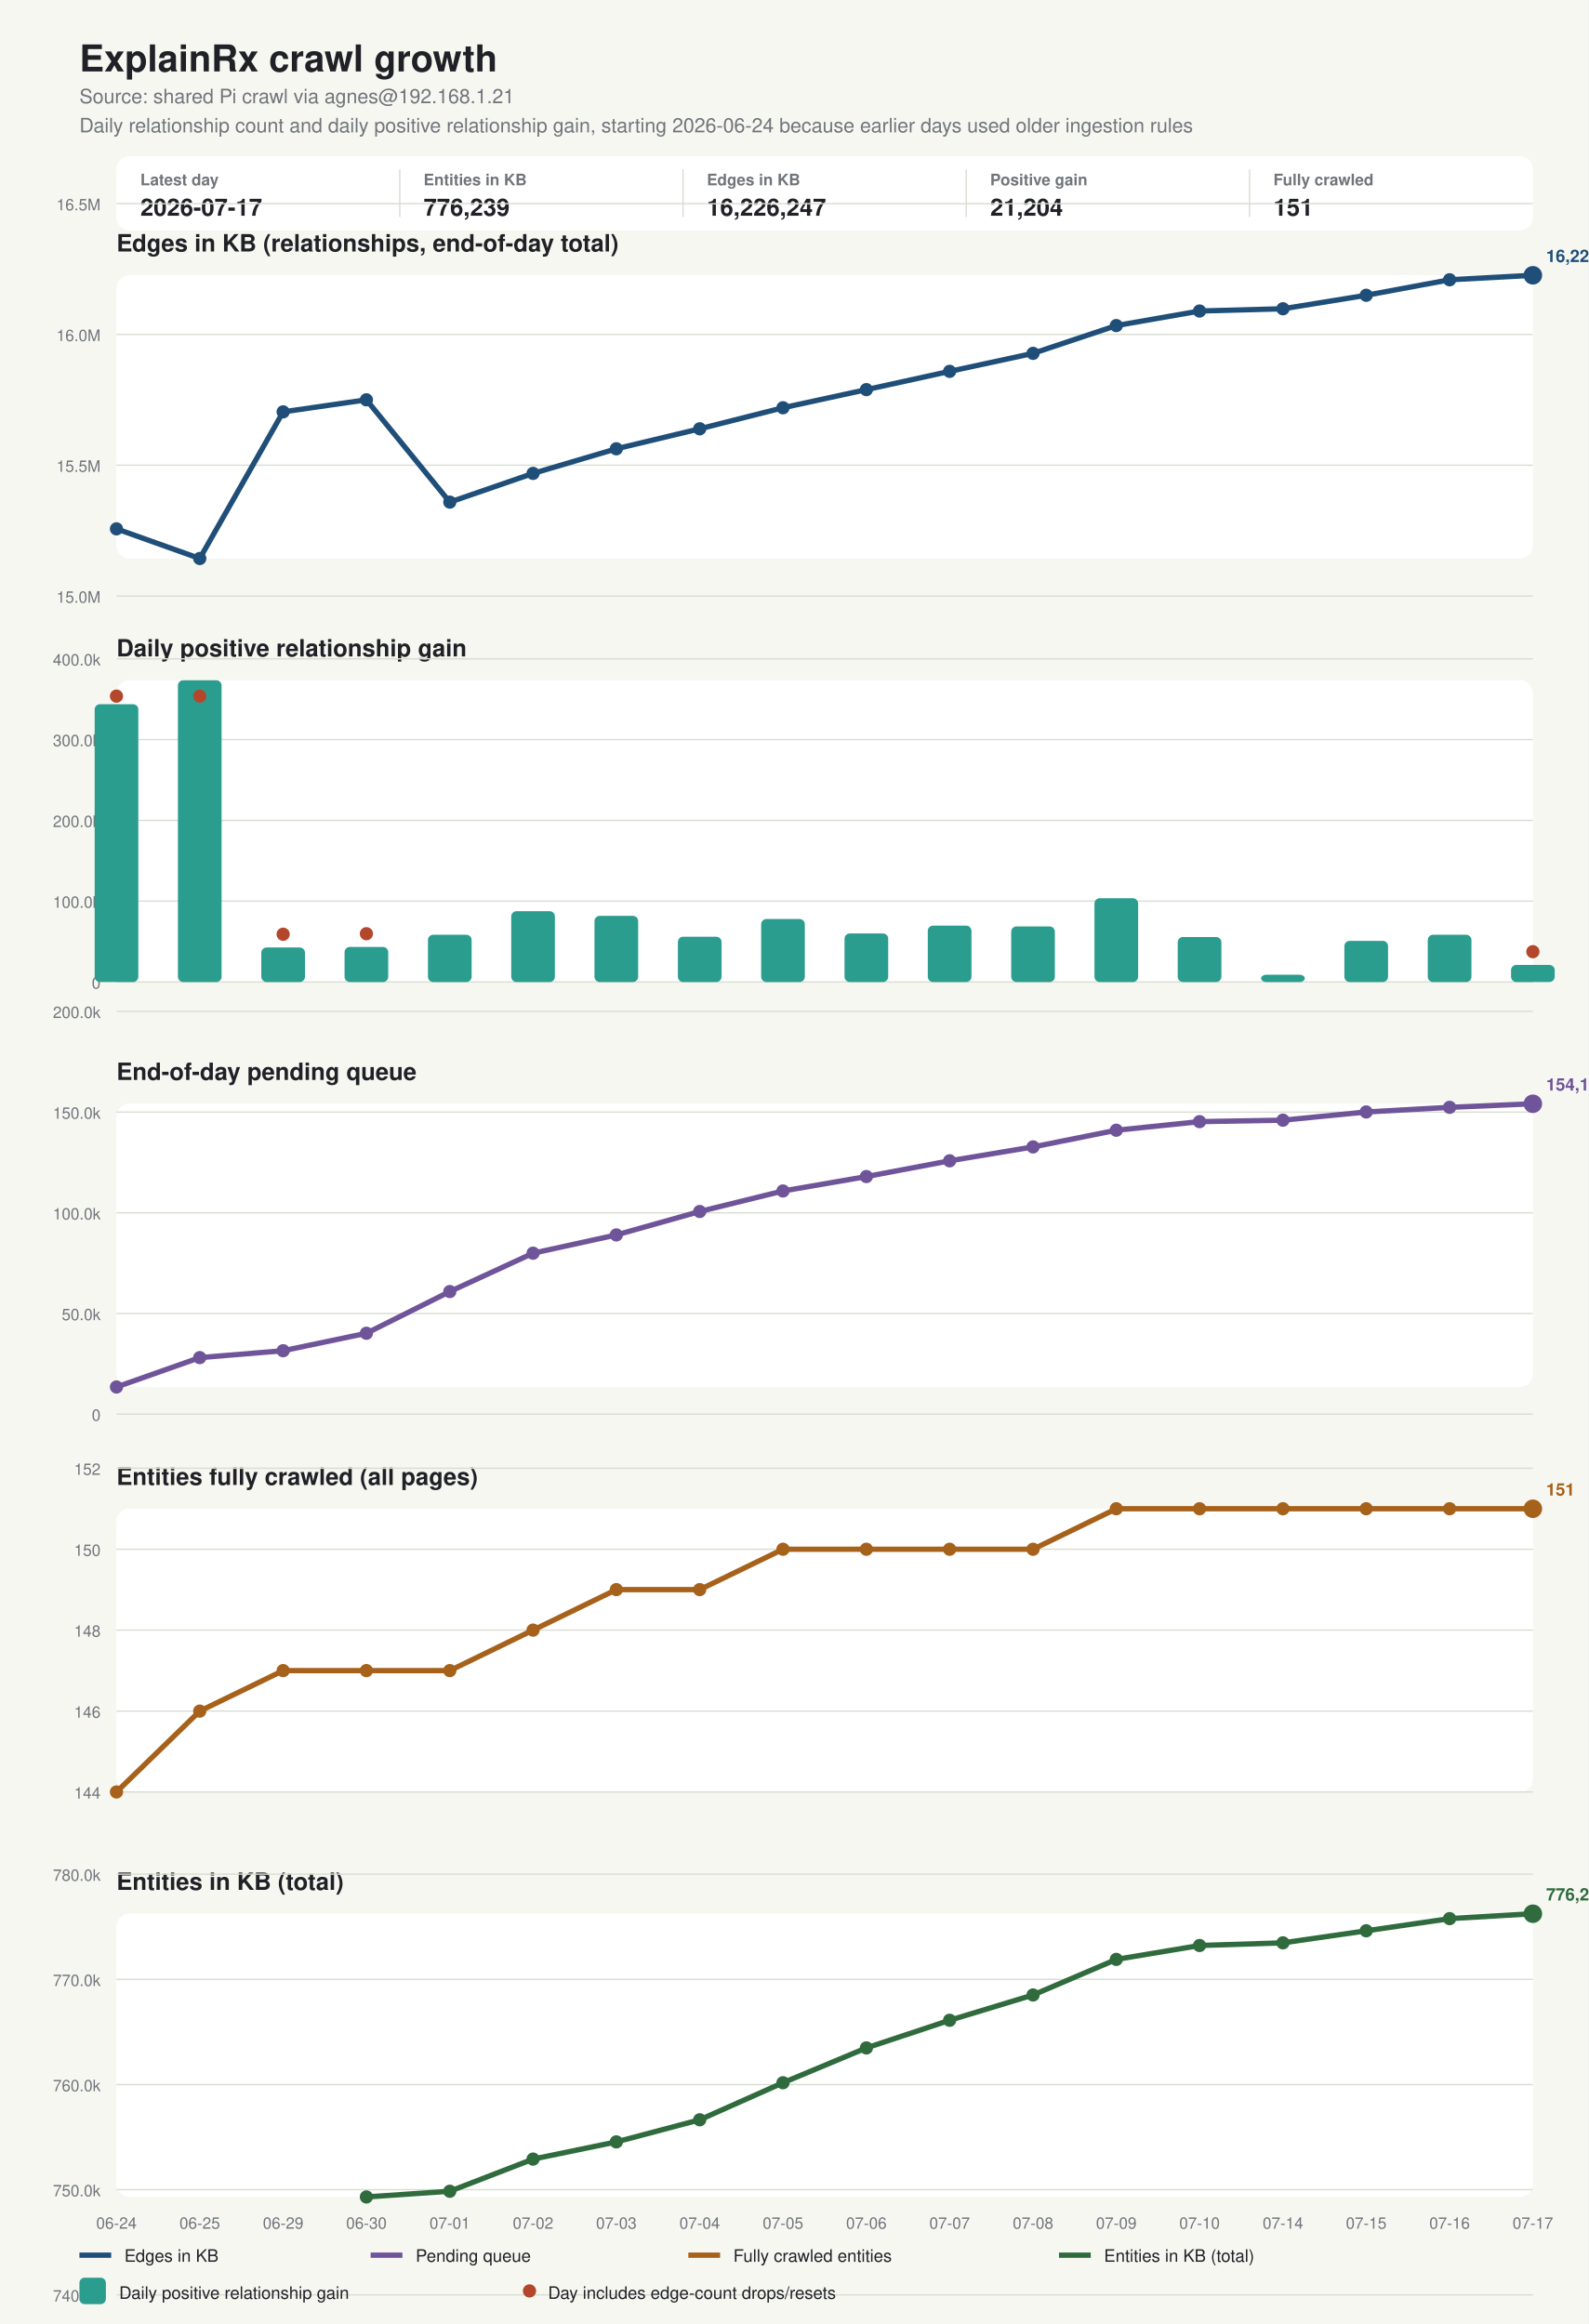
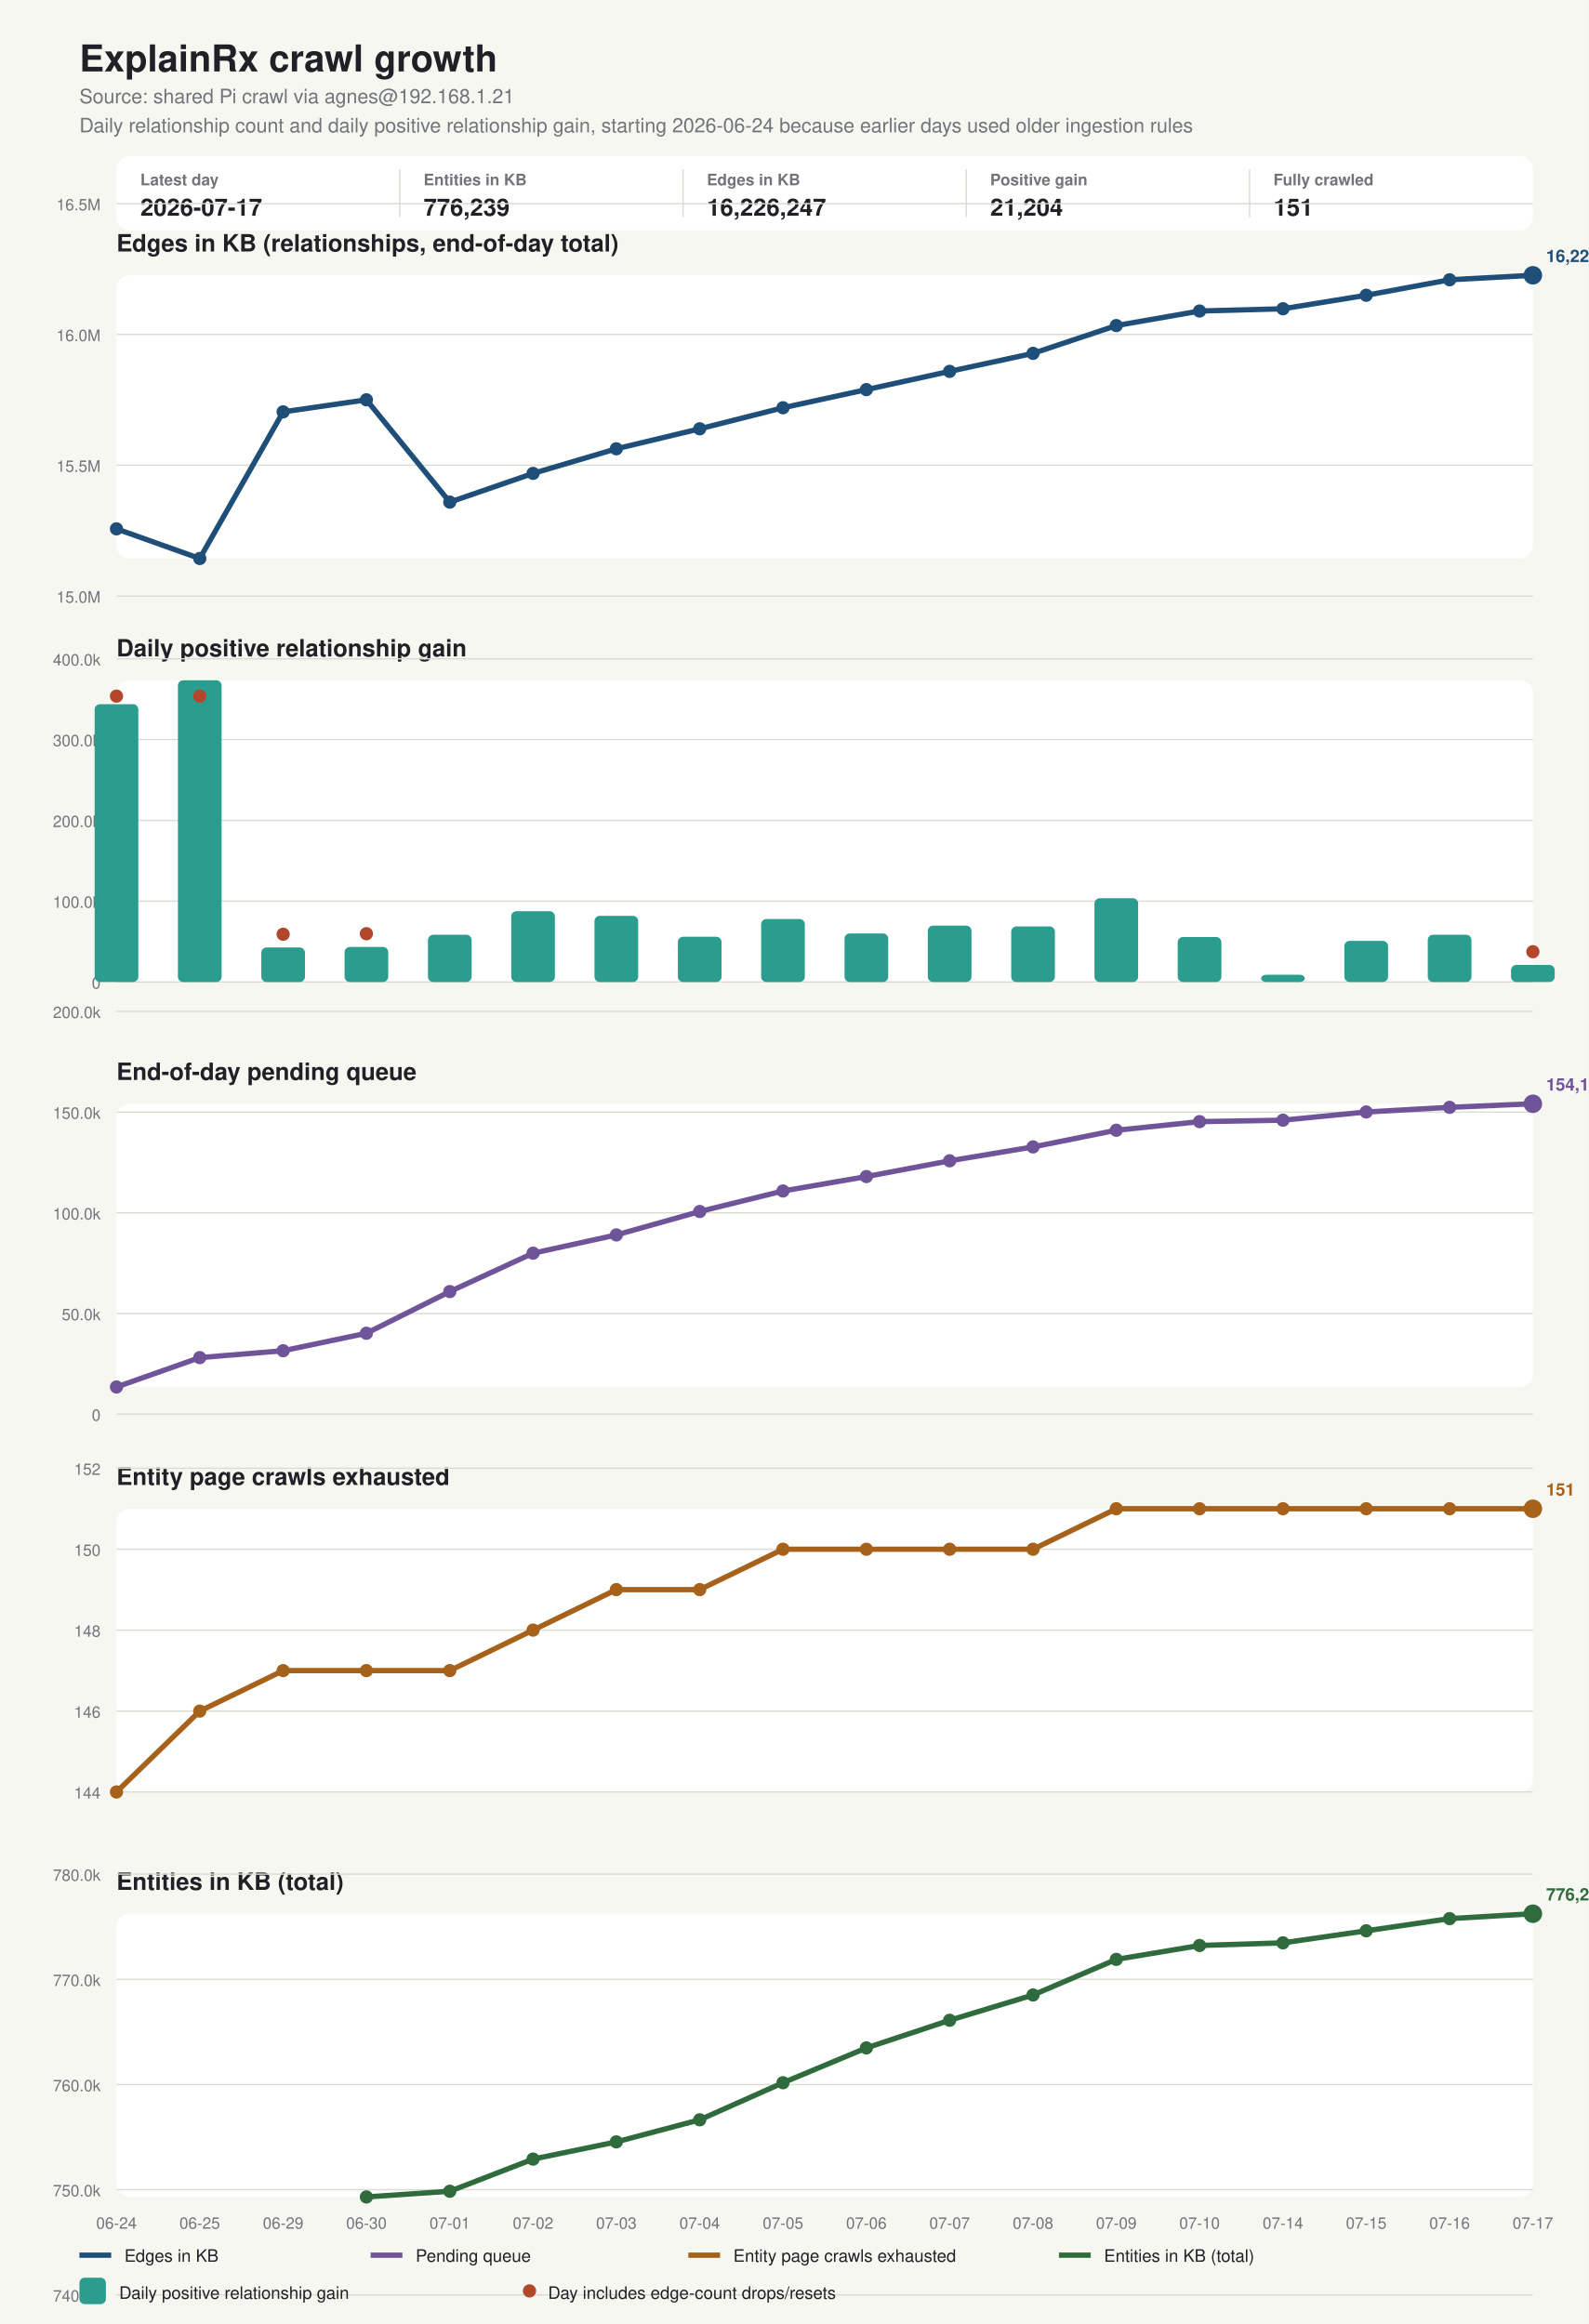
<svg xmlns="http://www.w3.org/2000/svg" width="1200" height="1756" viewBox="0 0 1200 1756">
  <rect width="100%" height="100%" fill="#f7f7f2" />
  <text x="60" y="54" font-family="Helvetica, Arial, sans-serif" font-size="28" font-weight="700" fill="#202126">ExplainRx crawl growth</text>
  <text x="60" y="78" font-family="Helvetica, Arial, sans-serif" font-size="15" fill="#70757a">Source: shared Pi crawl via agnes@192.168.1.21</text>
  <text x="60" y="100" font-family="Helvetica, Arial, sans-serif" font-size="15" fill="#70757a">Daily relationship count and daily positive relationship gain, starting 2026-06-24 because earlier days used older ingestion rules</text>
  <rect x="88" y="118" width="1070" height="56" fill="#ffffff" rx="10" />
  <rect x="88" y="208" width="1070" height="214" fill="#ffffff" rx="10" />
  <rect x="88" y="514" width="1070" height="228" fill="#ffffff" rx="10" />
  <rect x="88" y="834" width="1070" height="214" fill="#ffffff" rx="10" />
  <rect x="88" y="1140" width="1070" height="214" fill="#ffffff" rx="10" />
  <rect x="88" y="1446" width="1070" height="214" fill="#ffffff" rx="10" />
  <text x="88" y="190" font-family="Helvetica, Arial, sans-serif" font-size="18" font-weight="700" fill="#202126">Edges in KB (relationships, end-of-day total)</text>
  <text x="88" y="496" font-family="Helvetica, Arial, sans-serif" font-size="18" font-weight="700" fill="#202126">Daily positive relationship gain</text>
  <text x="88" y="816" font-family="Helvetica, Arial, sans-serif" font-size="18" font-weight="700" fill="#202126">End-of-day pending queue</text>
-   <text x="88" y="1122" font-family="Helvetica, Arial, sans-serif" font-size="18" font-weight="700" fill="#202126">Entities fully crawled (all pages)</text>
+   <text x="88" y="1122" font-family="Helvetica, Arial, sans-serif" font-size="18" font-weight="700" fill="#202126">Entity page crawls exhausted</text>
  <text x="88" y="1428" font-family="Helvetica, Arial, sans-serif" font-size="18" font-weight="700" fill="#202126">Entities in KB (total)</text>
  <text x="106.0" y="140" font-family="Helvetica, Arial, sans-serif" font-size="12" font-weight="700" fill="#70757a">Latest day</text>
  <text x="106.0" y="163" font-family="Helvetica, Arial, sans-serif" font-size="18" font-weight="700" fill="#202126">2026-07-17</text>
  <line x1="302.0" y1="128" x2="302.0" y2="164" stroke="#d8ddd2" stroke-width="1" />
  <text x="320.0" y="140" font-family="Helvetica, Arial, sans-serif" font-size="12" font-weight="700" fill="#70757a">Entities in KB</text>
  <text x="320.0" y="163" font-family="Helvetica, Arial, sans-serif" font-size="18" font-weight="700" fill="#202126">776,239</text>
  <line x1="516.0" y1="128" x2="516.0" y2="164" stroke="#d8ddd2" stroke-width="1" />
  <text x="534.0" y="140" font-family="Helvetica, Arial, sans-serif" font-size="12" font-weight="700" fill="#70757a">Edges in KB</text>
  <text x="534.0" y="163" font-family="Helvetica, Arial, sans-serif" font-size="18" font-weight="700" fill="#202126">16,226,247</text>
  <line x1="730.0" y1="128" x2="730.0" y2="164" stroke="#d8ddd2" stroke-width="1" />
  <text x="748.0" y="140" font-family="Helvetica, Arial, sans-serif" font-size="12" font-weight="700" fill="#70757a">Positive gain</text>
  <text x="748.0" y="163" font-family="Helvetica, Arial, sans-serif" font-size="18" font-weight="700" fill="#202126">21,204</text>
  <line x1="944.0" y1="128" x2="944.0" y2="164" stroke="#d8ddd2" stroke-width="1" />
  <text x="962.0" y="140" font-family="Helvetica, Arial, sans-serif" font-size="12" font-weight="700" fill="#70757a">Fully crawled</text>
  <text x="962.0" y="163" font-family="Helvetica, Arial, sans-serif" font-size="18" font-weight="700" fill="#202126">151</text>
  <line x1="88" y1="450.4" x2="1158" y2="450.4" stroke="#d8ddd2" stroke-width="1" />
  <text x="76" y="455.4" text-anchor="end" font-family="Helvetica, Arial, sans-serif" font-size="12" fill="#70757a">15.0M</text>
  <line x1="88" y1="351.5" x2="1158" y2="351.5" stroke="#d8ddd2" stroke-width="1" />
  <text x="76" y="356.5" text-anchor="end" font-family="Helvetica, Arial, sans-serif" font-size="12" fill="#70757a">15.5M</text>
  <line x1="88" y1="252.7" x2="1158" y2="252.7" stroke="#d8ddd2" stroke-width="1" />
  <text x="76" y="257.7" text-anchor="end" font-family="Helvetica, Arial, sans-serif" font-size="12" fill="#70757a">16.0M</text>
  <line x1="88" y1="153.9" x2="1158" y2="153.9" stroke="#d8ddd2" stroke-width="1" />
  <text x="76" y="158.9" text-anchor="end" font-family="Helvetica, Arial, sans-serif" font-size="12" fill="#70757a">16.5M</text>
  <line x1="88" y1="742.0" x2="1158" y2="742.0" stroke="#d8ddd2" stroke-width="1" />
  <text x="76" y="747.0" text-anchor="end" font-family="Helvetica, Arial, sans-serif" font-size="12" fill="#70757a">0</text>
  <line x1="88" y1="680.9" x2="1158" y2="680.9" stroke="#d8ddd2" stroke-width="1" />
  <text x="76" y="685.9" text-anchor="end" font-family="Helvetica, Arial, sans-serif" font-size="12" fill="#70757a">100.0k</text>
  <line x1="88" y1="619.9" x2="1158" y2="619.9" stroke="#d8ddd2" stroke-width="1" />
  <text x="76" y="624.9" text-anchor="end" font-family="Helvetica, Arial, sans-serif" font-size="12" fill="#70757a">200.0k</text>
  <line x1="88" y1="558.8" x2="1158" y2="558.8" stroke="#d8ddd2" stroke-width="1" />
  <text x="76" y="563.8" text-anchor="end" font-family="Helvetica, Arial, sans-serif" font-size="12" fill="#70757a">300.0k</text>
  <line x1="88" y1="497.8" x2="1158" y2="497.8" stroke="#d8ddd2" stroke-width="1" />
  <text x="76" y="502.8" text-anchor="end" font-family="Helvetica, Arial, sans-serif" font-size="12" fill="#70757a">400.0k</text>
  <line x1="88" y1="1068.5" x2="1158" y2="1068.5" stroke="#d8ddd2" stroke-width="1" />
  <text x="76" y="1073.5" text-anchor="end" font-family="Helvetica, Arial, sans-serif" font-size="12" fill="#70757a">0</text>
  <line x1="88" y1="992.5" x2="1158" y2="992.5" stroke="#d8ddd2" stroke-width="1" />
  <text x="76" y="997.5" text-anchor="end" font-family="Helvetica, Arial, sans-serif" font-size="12" fill="#70757a">50.0k</text>
  <line x1="88" y1="916.4" x2="1158" y2="916.4" stroke="#d8ddd2" stroke-width="1" />
  <text x="76" y="921.4" text-anchor="end" font-family="Helvetica, Arial, sans-serif" font-size="12" fill="#70757a">100.0k</text>
  <line x1="88" y1="840.3" x2="1158" y2="840.3" stroke="#d8ddd2" stroke-width="1" />
  <text x="76" y="845.3" text-anchor="end" font-family="Helvetica, Arial, sans-serif" font-size="12" fill="#70757a">150.0k</text>
  <line x1="88" y1="764.2" x2="1158" y2="764.2" stroke="#d8ddd2" stroke-width="1" />
  <text x="76" y="769.2" text-anchor="end" font-family="Helvetica, Arial, sans-serif" font-size="12" fill="#70757a">200.0k</text>
  <line x1="88" y1="1354.0" x2="1158" y2="1354.0" stroke="#d8ddd2" stroke-width="1" />
  <text x="76" y="1359.0" text-anchor="end" font-family="Helvetica, Arial, sans-serif" font-size="12" fill="#70757a">144</text>
  <line x1="88" y1="1292.9" x2="1158" y2="1292.9" stroke="#d8ddd2" stroke-width="1" />
  <text x="76" y="1297.9" text-anchor="end" font-family="Helvetica, Arial, sans-serif" font-size="12" fill="#70757a">146</text>
  <line x1="88" y1="1231.7" x2="1158" y2="1231.7" stroke="#d8ddd2" stroke-width="1" />
  <text x="76" y="1236.7" text-anchor="end" font-family="Helvetica, Arial, sans-serif" font-size="12" fill="#70757a">148</text>
  <line x1="88" y1="1170.6" x2="1158" y2="1170.6" stroke="#d8ddd2" stroke-width="1" />
  <text x="76" y="1175.6" text-anchor="end" font-family="Helvetica, Arial, sans-serif" font-size="12" fill="#70757a">150</text>
  <line x1="88" y1="1109.4" x2="1158" y2="1109.4" stroke="#d8ddd2" stroke-width="1" />
  <text x="76" y="1114.4" text-anchor="end" font-family="Helvetica, Arial, sans-serif" font-size="12" fill="#70757a">152</text>
  <line x1="88" y1="1734.0" x2="1158" y2="1734.0" stroke="#d8ddd2" stroke-width="1" />
  <text x="76" y="1739.0" text-anchor="end" font-family="Helvetica, Arial, sans-serif" font-size="12" fill="#70757a">740.0k</text>
  <line x1="88" y1="1654.5" x2="1158" y2="1654.5" stroke="#d8ddd2" stroke-width="1" />
  <text x="76" y="1659.5" text-anchor="end" font-family="Helvetica, Arial, sans-serif" font-size="12" fill="#70757a">750.0k</text>
  <line x1="88" y1="1575.1" x2="1158" y2="1575.1" stroke="#d8ddd2" stroke-width="1" />
  <text x="76" y="1580.1" text-anchor="end" font-family="Helvetica, Arial, sans-serif" font-size="12" fill="#70757a">760.0k</text>
  <line x1="88" y1="1495.6" x2="1158" y2="1495.6" stroke="#d8ddd2" stroke-width="1" />
  <text x="76" y="1500.6" text-anchor="end" font-family="Helvetica, Arial, sans-serif" font-size="12" fill="#70757a">770.0k</text>
  <line x1="88" y1="1416.1" x2="1158" y2="1416.1" stroke="#d8ddd2" stroke-width="1" />
  <text x="76" y="1421.1" text-anchor="end" font-family="Helvetica, Arial, sans-serif" font-size="12" fill="#70757a">780.0k</text>
  <path d="M 88.0 399.6 L 150.9 422.0 L 213.9 311.2 L 276.8 302.1 L 339.8 379.4 L 402.7 357.7 L 465.6 339.1 L 528.6 324.0 L 591.5 308.1 L 654.5 294.4 L 717.4 280.6 L 780.4 267.0 L 843.3 246.0 L 906.2 235.0 L 969.2 233.3 L 1032.1 223.1 L 1095.1 211.4 L 1158.0 208.0" fill="none" stroke="#1f4e79" stroke-width="4" stroke-linecap="round" stroke-linejoin="round" />
  <circle cx="88.0" cy="399.6" r="5" fill="#1f4e79" />
  <circle cx="150.9" cy="422.0" r="5" fill="#1f4e79" />
  <circle cx="213.9" cy="311.2" r="5" fill="#1f4e79" />
  <circle cx="276.8" cy="302.1" r="5" fill="#1f4e79" />
  <circle cx="339.8" cy="379.4" r="5" fill="#1f4e79" />
  <circle cx="402.7" cy="357.7" r="5" fill="#1f4e79" />
  <circle cx="465.6" cy="339.1" r="5" fill="#1f4e79" />
  <circle cx="528.6" cy="324.0" r="5" fill="#1f4e79" />
  <circle cx="591.5" cy="308.1" r="5" fill="#1f4e79" />
  <circle cx="654.5" cy="294.4" r="5" fill="#1f4e79" />
  <circle cx="717.4" cy="280.6" r="5" fill="#1f4e79" />
  <circle cx="780.4" cy="267.0" r="5" fill="#1f4e79" />
  <circle cx="843.3" cy="246.0" r="5" fill="#1f4e79" />
  <circle cx="906.2" cy="235.0" r="5" fill="#1f4e79" />
  <circle cx="969.2" cy="233.3" r="5" fill="#1f4e79" />
  <circle cx="1032.1" cy="223.1" r="5" fill="#1f4e79" />
  <circle cx="1095.1" cy="211.4" r="5" fill="#1f4e79" />
  <circle cx="1158.0" cy="208.0" r="7" fill="#1f4e79" />
  <text x="1168.0" y="198.0" font-family="Helvetica, Arial, sans-serif" font-size="13" font-weight="700" fill="#1f4e79">16,226,247</text>
  <rect x="71.5" y="532.1" width="33" height="209.9" rx="4" fill="#2a9d8f" />
  <circle cx="88.0" cy="526.0" r="5" fill="#b3472c" />
  <rect x="134.4" y="514.0" width="33" height="228.0" rx="4" fill="#2a9d8f" />
  <circle cx="150.9" cy="526.0" r="5" fill="#b3472c" />
  <rect x="197.4" y="715.9" width="33" height="26.1" rx="4" fill="#2a9d8f" />
  <circle cx="213.9" cy="705.9" r="5" fill="#b3472c" />
  <rect x="260.3" y="715.5" width="33" height="26.5" rx="4" fill="#2a9d8f" />
  <circle cx="276.8" cy="705.5" r="5" fill="#b3472c" />
  <rect x="323.3" y="706.3" width="33" height="35.7" rx="4" fill="#2a9d8f" />
  <rect x="386.2" y="688.5" width="33" height="53.5" rx="4" fill="#2a9d8f" />
  <rect x="449.1" y="692.0" width="33" height="50.0" rx="4" fill="#2a9d8f" />
  <rect x="512.1" y="707.8" width="33" height="34.2" rx="4" fill="#2a9d8f" />
  <rect x="575.0" y="694.4" width="33" height="47.6" rx="4" fill="#2a9d8f" />
  <rect x="638.0" y="705.3" width="33" height="36.7" rx="4" fill="#2a9d8f" />
  <rect x="700.9" y="699.4" width="33" height="42.6" rx="4" fill="#2a9d8f" />
  <rect x="763.9" y="700.0" width="33" height="42.0" rx="4" fill="#2a9d8f" />
  <rect x="826.8" y="678.7" width="33" height="63.3" rx="4" fill="#2a9d8f" />
  <rect x="889.7" y="708.0" width="33" height="34.0" rx="4" fill="#2a9d8f" />
  <rect x="952.7" y="736.5" width="33" height="5.5" rx="4" fill="#2a9d8f" />
  <rect x="1015.6" y="710.9" width="33" height="31.1" rx="4" fill="#2a9d8f" />
  <rect x="1078.6" y="706.3" width="33" height="35.7" rx="4" fill="#2a9d8f" />
  <rect x="1141.5" y="729.1" width="33" height="12.9" rx="4" fill="#2a9d8f" />
  <circle cx="1158.0" cy="719.1" r="5" fill="#b3472c" />
  <path d="M 88.0 1048.0 L 150.9 1025.8 L 213.9 1020.6 L 276.8 1007.4 L 339.8 975.9 L 402.7 946.9 L 465.6 933.1 L 528.6 915.4 L 591.5 899.9 L 654.5 889.0 L 717.4 877.1 L 780.4 866.6 L 843.3 854.0 L 906.2 847.5 L 969.2 846.4 L 1032.1 840.2 L 1095.1 836.7 L 1158.0 834.0" fill="none" stroke="#6f5499" stroke-width="4" stroke-linecap="round" stroke-linejoin="round" />
  <circle cx="88.0" cy="1048.0" r="5" fill="#6f5499" />
  <circle cx="150.9" cy="1025.8" r="5" fill="#6f5499" />
  <circle cx="213.9" cy="1020.6" r="5" fill="#6f5499" />
  <circle cx="276.8" cy="1007.4" r="5" fill="#6f5499" />
  <circle cx="339.8" cy="975.9" r="5" fill="#6f5499" />
  <circle cx="402.7" cy="946.9" r="5" fill="#6f5499" />
  <circle cx="465.6" cy="933.1" r="5" fill="#6f5499" />
  <circle cx="528.6" cy="915.4" r="5" fill="#6f5499" />
  <circle cx="591.5" cy="899.9" r="5" fill="#6f5499" />
  <circle cx="654.5" cy="889.0" r="5" fill="#6f5499" />
  <circle cx="717.4" cy="877.1" r="5" fill="#6f5499" />
  <circle cx="780.4" cy="866.6" r="5" fill="#6f5499" />
  <circle cx="843.3" cy="854.0" r="5" fill="#6f5499" />
  <circle cx="906.2" cy="847.5" r="5" fill="#6f5499" />
  <circle cx="969.2" cy="846.4" r="5" fill="#6f5499" />
  <circle cx="1032.1" cy="840.2" r="5" fill="#6f5499" />
  <circle cx="1095.1" cy="836.7" r="5" fill="#6f5499" />
  <circle cx="1158.0" cy="834.0" r="7" fill="#6f5499" />
  <text x="1168.0" y="824.0" font-family="Helvetica, Arial, sans-serif" font-size="13" font-weight="700" fill="#6f5499">154,125</text>
  <path d="M 88.0 1354.0 L 150.9 1292.9 L 213.9 1262.3 L 276.8 1262.3 L 339.8 1262.3 L 402.7 1231.7 L 465.6 1201.1 L 528.6 1201.1 L 591.5 1170.6 L 654.5 1170.6 L 717.4 1170.6 L 780.4 1170.6 L 843.3 1140.0 L 906.2 1140.0 L 969.2 1140.0 L 1032.1 1140.0 L 1095.1 1140.0 L 1158.0 1140.0" fill="none" stroke="#a6611a" stroke-width="4" stroke-linecap="round" stroke-linejoin="round" />
  <circle cx="88.0" cy="1354.0" r="5" fill="#a6611a" />
  <circle cx="150.9" cy="1292.9" r="5" fill="#a6611a" />
  <circle cx="213.9" cy="1262.3" r="5" fill="#a6611a" />
  <circle cx="276.8" cy="1262.3" r="5" fill="#a6611a" />
  <circle cx="339.8" cy="1262.3" r="5" fill="#a6611a" />
  <circle cx="402.7" cy="1231.7" r="5" fill="#a6611a" />
  <circle cx="465.6" cy="1201.1" r="5" fill="#a6611a" />
  <circle cx="528.6" cy="1201.1" r="5" fill="#a6611a" />
  <circle cx="591.5" cy="1170.6" r="5" fill="#a6611a" />
  <circle cx="654.5" cy="1170.6" r="5" fill="#a6611a" />
  <circle cx="717.4" cy="1170.6" r="5" fill="#a6611a" />
  <circle cx="780.4" cy="1170.6" r="5" fill="#a6611a" />
  <circle cx="843.3" cy="1140.0" r="5" fill="#a6611a" />
  <circle cx="906.2" cy="1140.0" r="5" fill="#a6611a" />
  <circle cx="969.2" cy="1140.0" r="5" fill="#a6611a" />
  <circle cx="1032.1" cy="1140.0" r="5" fill="#a6611a" />
  <circle cx="1095.1" cy="1140.0" r="5" fill="#a6611a" />
  <circle cx="1158.0" cy="1140.0" r="7" fill="#a6611a" />
  <text x="1168.0" y="1130.0" font-family="Helvetica, Arial, sans-serif" font-size="13" font-weight="700" fill="#a6611a">151</text>
  <path d="M 276.8 1660.0 L 339.8 1655.7 L 402.7 1631.4 L 465.6 1618.4 L 528.6 1601.7 L 591.5 1573.7 L 654.5 1547.4 L 717.4 1526.5 L 780.4 1507.4 L 843.3 1480.5 L 906.2 1470.0 L 969.2 1468.0 L 1032.1 1458.9 L 1095.1 1449.7 L 1158.0 1446.0" fill="none" stroke="#2f6b3c" stroke-width="4" stroke-linecap="round" stroke-linejoin="round" />
  <circle cx="276.8" cy="1660.0" r="5" fill="#2f6b3c" />
  <circle cx="339.8" cy="1655.7" r="5" fill="#2f6b3c" />
  <circle cx="402.7" cy="1631.4" r="5" fill="#2f6b3c" />
  <circle cx="465.6" cy="1618.4" r="5" fill="#2f6b3c" />
  <circle cx="528.6" cy="1601.7" r="5" fill="#2f6b3c" />
  <circle cx="591.5" cy="1573.7" r="5" fill="#2f6b3c" />
  <circle cx="654.5" cy="1547.4" r="5" fill="#2f6b3c" />
  <circle cx="717.4" cy="1526.5" r="5" fill="#2f6b3c" />
  <circle cx="780.4" cy="1507.4" r="5" fill="#2f6b3c" />
  <circle cx="843.3" cy="1480.5" r="5" fill="#2f6b3c" />
  <circle cx="906.2" cy="1470.0" r="5" fill="#2f6b3c" />
  <circle cx="969.2" cy="1468.0" r="5" fill="#2f6b3c" />
  <circle cx="1032.1" cy="1458.9" r="5" fill="#2f6b3c" />
  <circle cx="1095.1" cy="1449.7" r="5" fill="#2f6b3c" />
  <circle cx="1158.0" cy="1446.0" r="7" fill="#2f6b3c" />
  <text x="1168.0" y="1436.0" font-family="Helvetica, Arial, sans-serif" font-size="13" font-weight="700" fill="#2f6b3c">776,239</text>
  <text x="88.0" y="1684" text-anchor="middle" font-family="Helvetica, Arial, sans-serif" font-size="12" fill="#70757a">06-24</text>
  <text x="150.9" y="1684" text-anchor="middle" font-family="Helvetica, Arial, sans-serif" font-size="12" fill="#70757a">06-25</text>
  <text x="213.9" y="1684" text-anchor="middle" font-family="Helvetica, Arial, sans-serif" font-size="12" fill="#70757a">06-29</text>
  <text x="276.8" y="1684" text-anchor="middle" font-family="Helvetica, Arial, sans-serif" font-size="12" fill="#70757a">06-30</text>
  <text x="339.8" y="1684" text-anchor="middle" font-family="Helvetica, Arial, sans-serif" font-size="12" fill="#70757a">07-01</text>
  <text x="402.7" y="1684" text-anchor="middle" font-family="Helvetica, Arial, sans-serif" font-size="12" fill="#70757a">07-02</text>
  <text x="465.6" y="1684" text-anchor="middle" font-family="Helvetica, Arial, sans-serif" font-size="12" fill="#70757a">07-03</text>
  <text x="528.6" y="1684" text-anchor="middle" font-family="Helvetica, Arial, sans-serif" font-size="12" fill="#70757a">07-04</text>
  <text x="591.5" y="1684" text-anchor="middle" font-family="Helvetica, Arial, sans-serif" font-size="12" fill="#70757a">07-05</text>
  <text x="654.5" y="1684" text-anchor="middle" font-family="Helvetica, Arial, sans-serif" font-size="12" fill="#70757a">07-06</text>
  <text x="717.4" y="1684" text-anchor="middle" font-family="Helvetica, Arial, sans-serif" font-size="12" fill="#70757a">07-07</text>
  <text x="780.4" y="1684" text-anchor="middle" font-family="Helvetica, Arial, sans-serif" font-size="12" fill="#70757a">07-08</text>
  <text x="843.3" y="1684" text-anchor="middle" font-family="Helvetica, Arial, sans-serif" font-size="12" fill="#70757a">07-09</text>
  <text x="906.2" y="1684" text-anchor="middle" font-family="Helvetica, Arial, sans-serif" font-size="12" fill="#70757a">07-10</text>
  <text x="969.2" y="1684" text-anchor="middle" font-family="Helvetica, Arial, sans-serif" font-size="12" fill="#70757a">07-14</text>
  <text x="1032.1" y="1684" text-anchor="middle" font-family="Helvetica, Arial, sans-serif" font-size="12" fill="#70757a">07-15</text>
  <text x="1095.1" y="1684" text-anchor="middle" font-family="Helvetica, Arial, sans-serif" font-size="12" fill="#70757a">07-16</text>
  <text x="1158.0" y="1684" text-anchor="middle" font-family="Helvetica, Arial, sans-serif" font-size="12" fill="#70757a">07-17</text>
  <line x1="60" y1="1704" x2="84" y2="1704" stroke="#1f4e79" stroke-width="4" />
  <text x="94" y="1709" font-family="Helvetica, Arial, sans-serif" font-size="13" fill="#202126">Edges in KB</text>
  <line x1="280" y1="1704" x2="304" y2="1704" stroke="#6f5499" stroke-width="4" />
  <text x="314" y="1709" font-family="Helvetica, Arial, sans-serif" font-size="13" fill="#202126">Pending queue</text>
  <line x1="520" y1="1704" x2="544" y2="1704" stroke="#a6611a" stroke-width="4" />
-   <text x="554" y="1709" font-family="Helvetica, Arial, sans-serif" font-size="13" fill="#202126">Fully crawled entities</text>
+   <text x="554" y="1709" font-family="Helvetica, Arial, sans-serif" font-size="13" fill="#202126">Entity page crawls exhausted</text>
  <line x1="800" y1="1704" x2="824" y2="1704" stroke="#2f6b3c" stroke-width="4" />
  <text x="834" y="1709" font-family="Helvetica, Arial, sans-serif" font-size="13" fill="#202126">Entities in KB (total)</text>
  <rect x="60" y="1721" width="20" height="20" rx="4" fill="#2a9d8f" />
  <text x="90" y="1737" font-family="Helvetica, Arial, sans-serif" font-size="13" fill="#202126">Daily positive relationship gain</text>
  <circle cx="400" cy="1731" r="5" fill="#b3472c" />
  <text x="414" y="1737" font-family="Helvetica, Arial, sans-serif" font-size="13" fill="#202126">Day includes edge-count drops/resets</text>
</svg>
